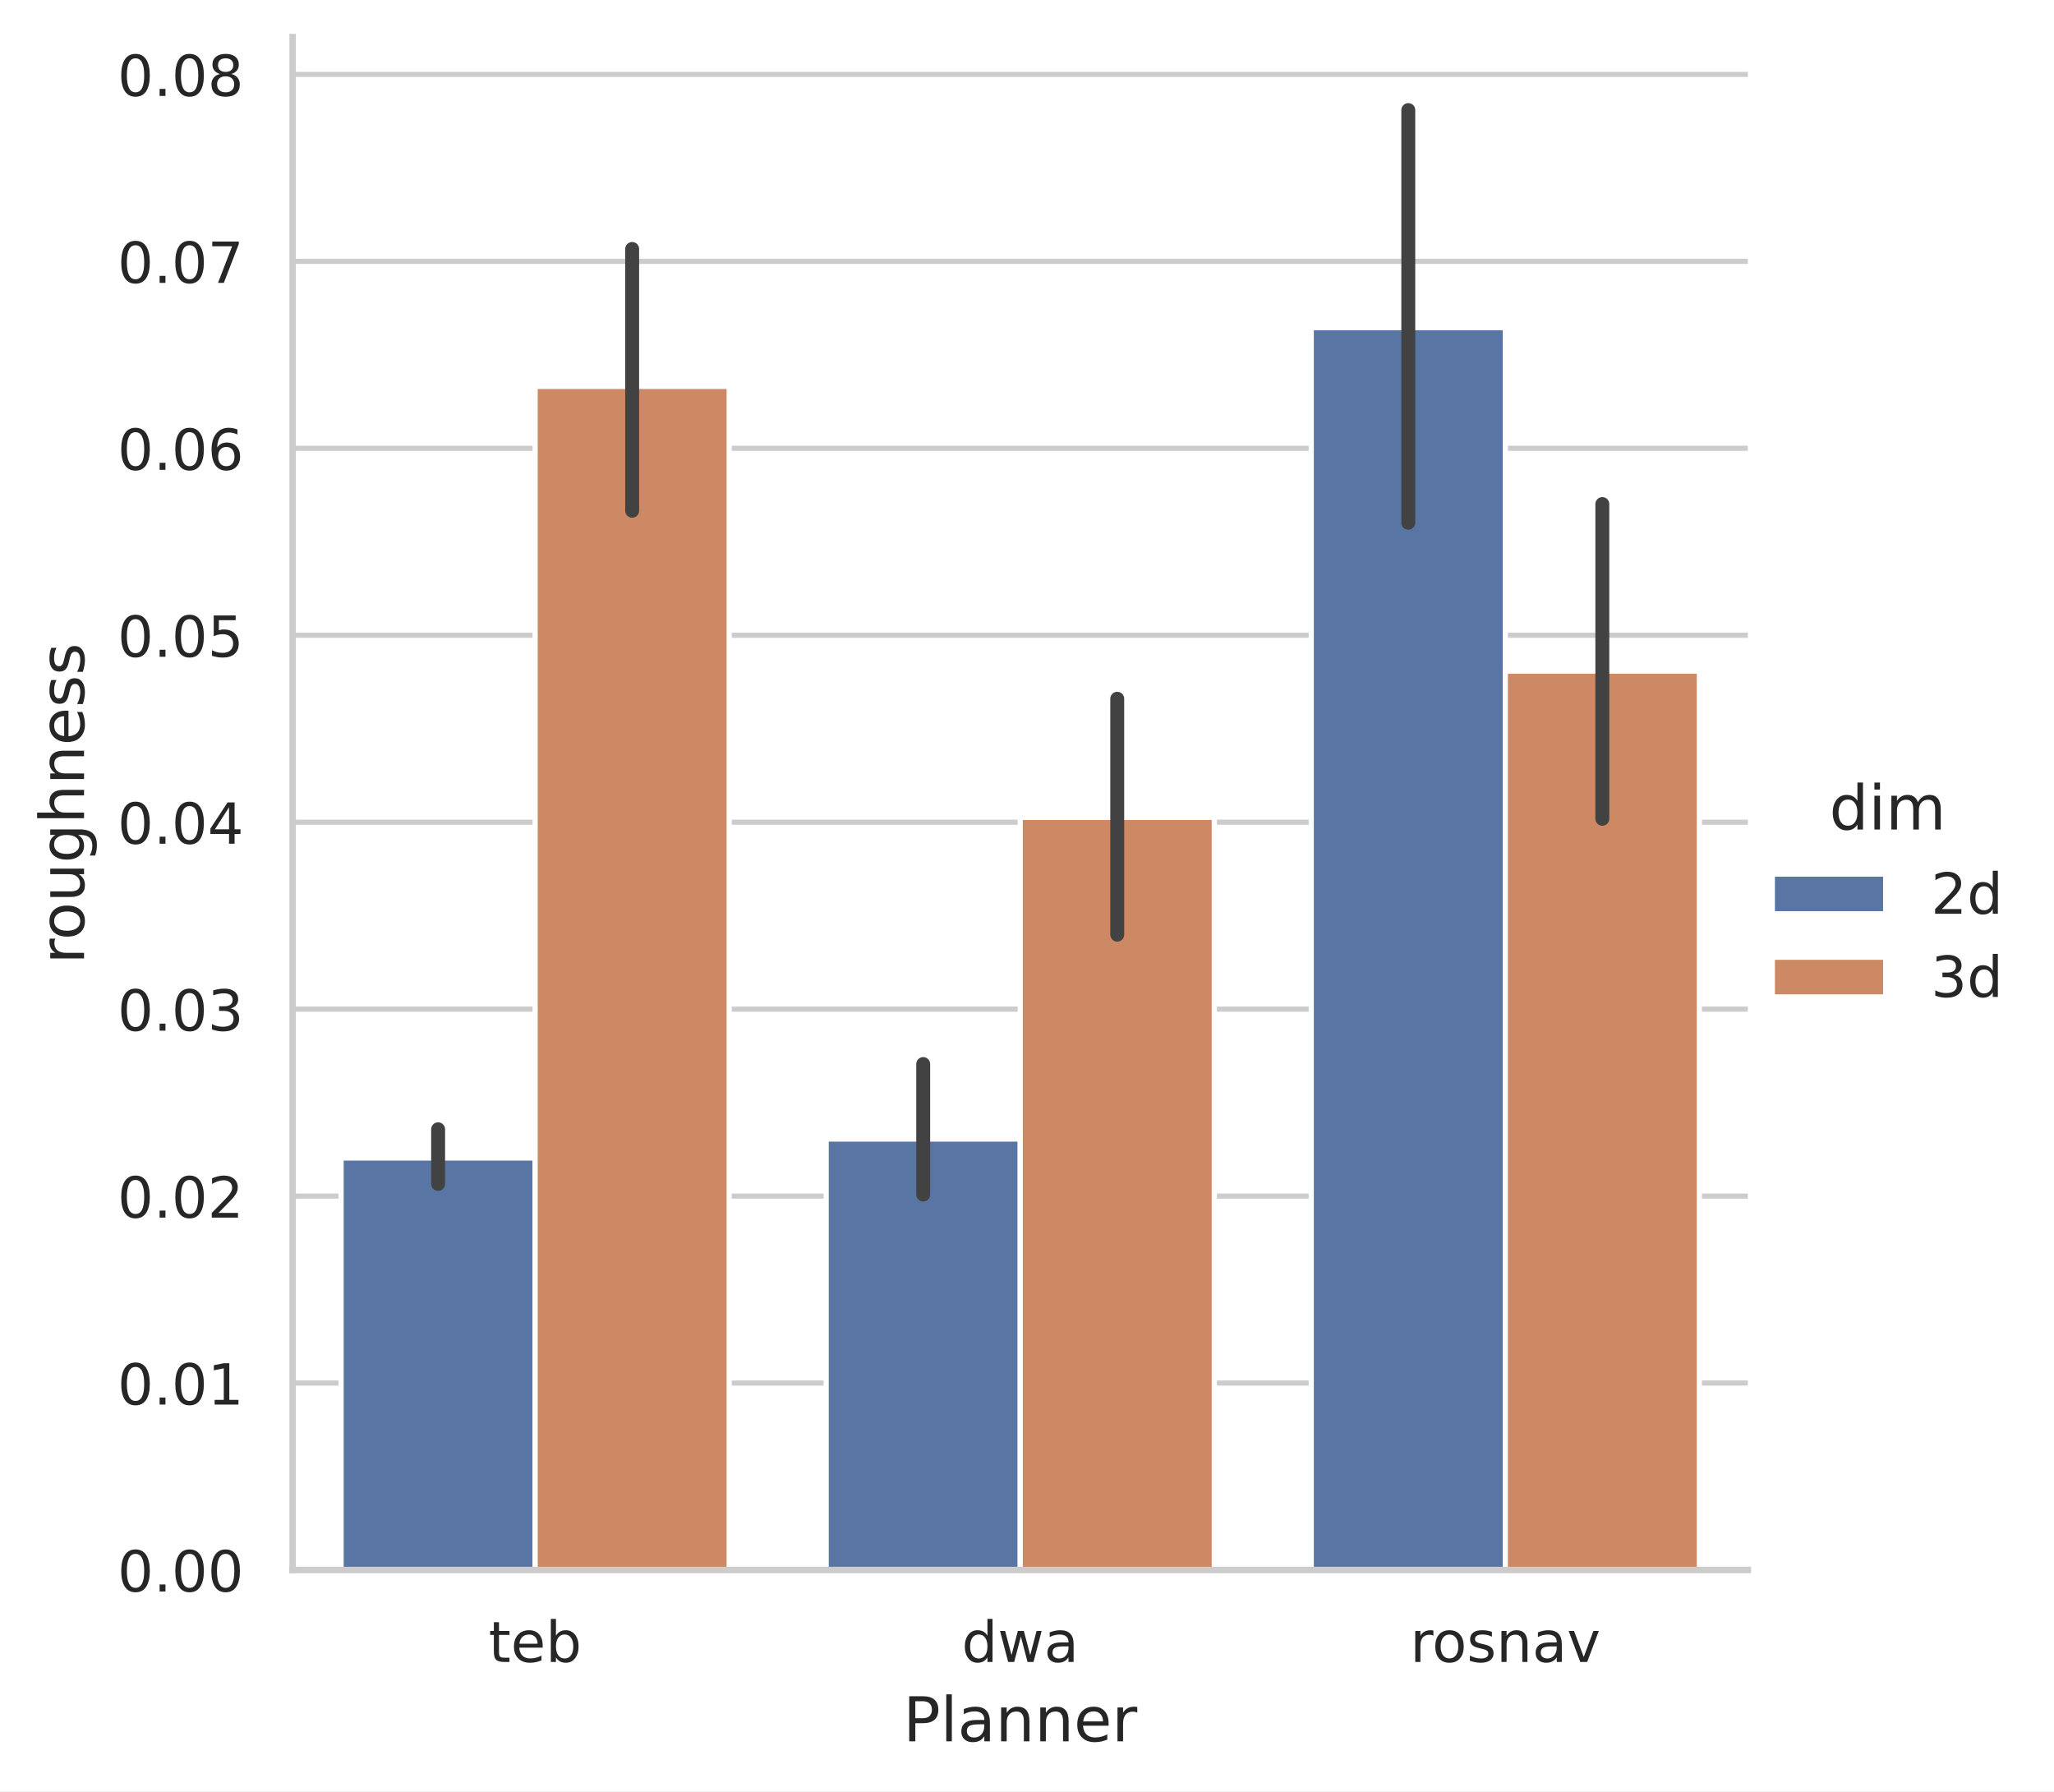
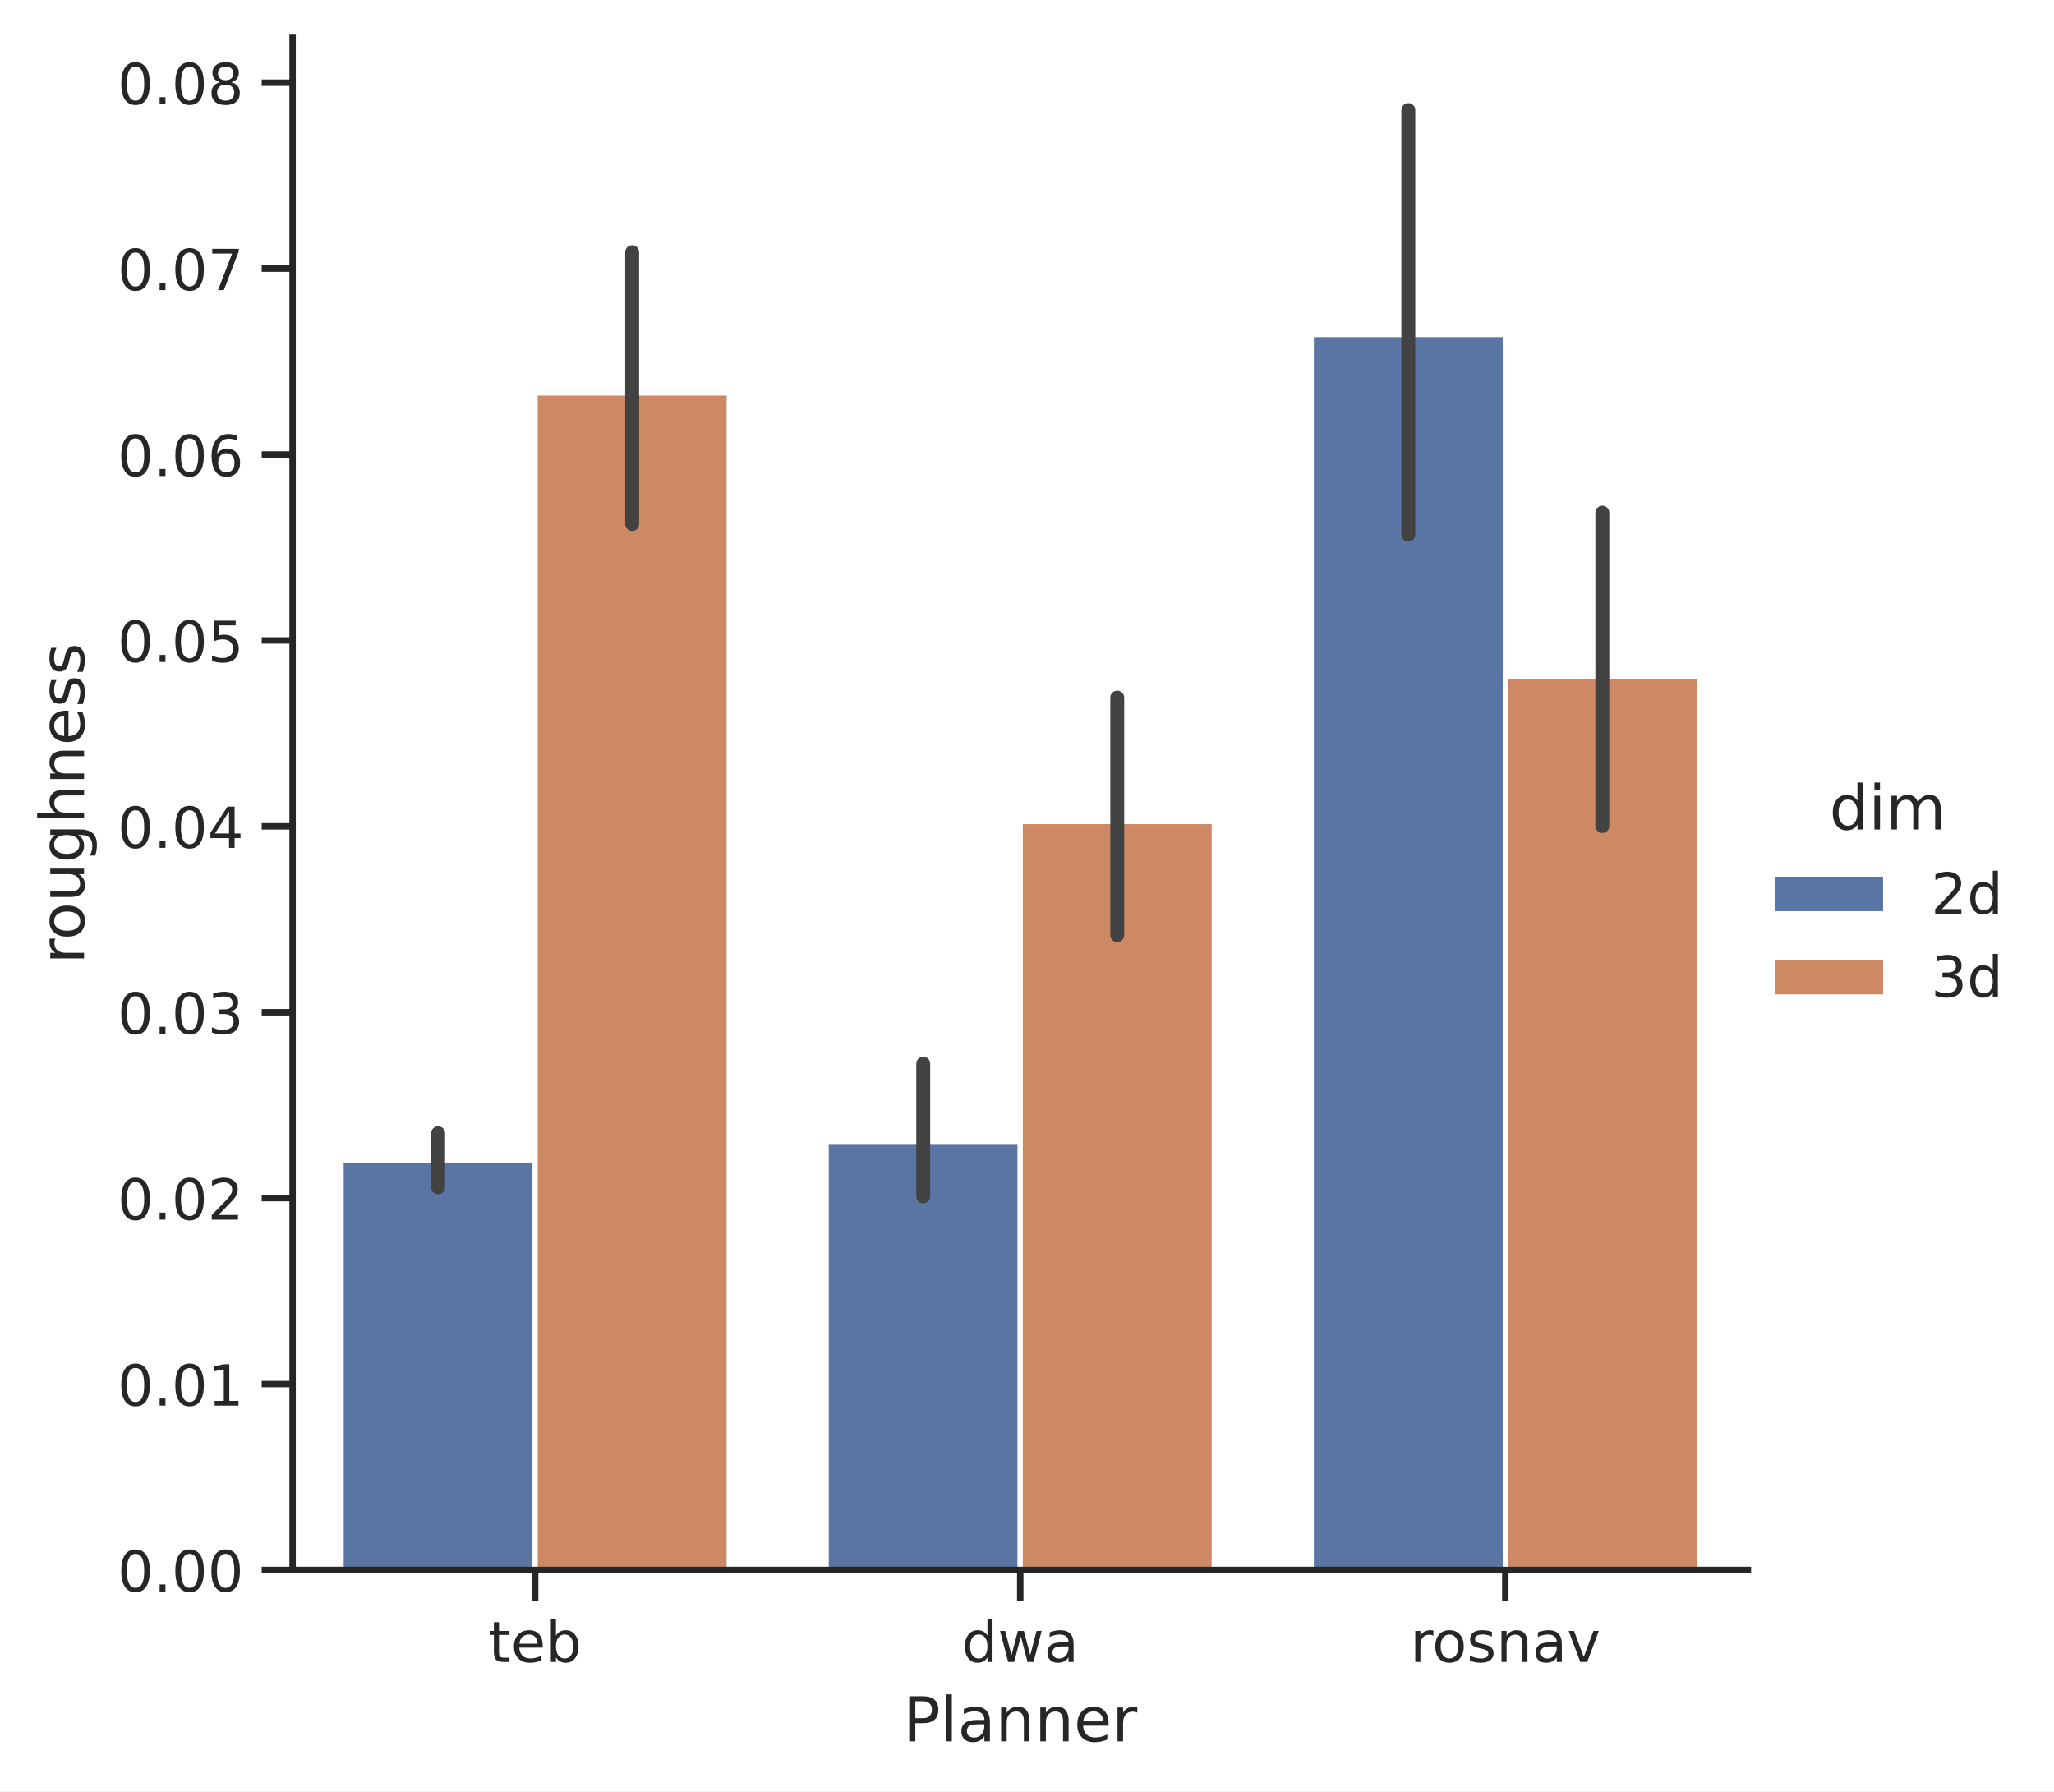
<svg xmlns="http://www.w3.org/2000/svg" xmlns:xlink="http://www.w3.org/1999/xlink" width="398.767pt" height="347.74pt" viewBox="0 0 398.767 347.74" version="1.1">
  <defs>
    <style type="text/css">*{stroke-linejoin: round; stroke-linecap: butt}</style>
  </defs>
  <g id="figure_1">
    <g id="patch_1">
      <path d="M 0 347.74  L 398.767 347.74  L 398.767 0  L 0 0  z " style="fill: #ffffff" />
    </g>
    <g id="axes_1">
      <g id="patch_2">
        <path d="M 56.806 304.78  L 339.331 304.78  L 339.331 7.2  L 56.806 7.2  z " style="fill: #ffffff" />
      </g>
      <g id="matplotlib.axis_1">
        <g id="xtick_1">
+           <g id="line2d_1">
+             <defs>
+               <path id="mf13757a541" d="M 0 0  L 0 6  " style="stroke: #262626; stroke-width: 1.25" />
+             </defs>
+             <g>
+               <use xlink:href="#mf13757a541" x="103.893" y="304.78" style="fill: #262626; stroke: #262626; stroke-width: 1.25" />
+             </g>
+           </g>
          <g id="text_1">
            <g style="fill: #262626" transform="translate(94.86135 322.6383)scale(0.11 -0.11)">
              <defs>
                <path id="DejaVuSans-74" d="M 1172 4494  L 1172 3500  L 2356 3500  L 2356 3053  L 1172 3053  L 1172 1153  Q 1172 725 1289 603  Q 1406 481 1766 481  L 2356 481  L 2356 0  L 1766 0  Q 1100 0 847 248  Q 594 497 594 1153  L 594 3053  L 172 3053  L 172 3500  L 594 3500  L 594 4494  L 1172 4494  z " transform="scale(0.015625)" />
                <path id="DejaVuSans-65" d="M 3597 1894  L 3597 1613  L 953 1613  Q 991 1019 1311 708  Q 1631 397 2203 397  Q 2534 397 2845 478  Q 3156 559 3463 722  L 3463 178  Q 3153 47 2828 -22  Q 2503 -91 2169 -91  Q 1331 -91 842 396  Q 353 884 353 1716  Q 353 2575 817 3079  Q 1281 3584 2069 3584  Q 2775 3584 3186 3129  Q 3597 2675 3597 1894  z M 3022 2063  Q 3016 2534 2758 2815  Q 2500 3097 2075 3097  Q 1594 3097 1305 2825  Q 1016 2553 972 2059  L 3022 2063  z " transform="scale(0.015625)" />
                <path id="DejaVuSans-62" d="M 3116 1747  Q 3116 2381 2855 2742  Q 2594 3103 2138 3103  Q 1681 3103 1420 2742  Q 1159 2381 1159 1747  Q 1159 1113 1420 752  Q 1681 391 2138 391  Q 2594 391 2855 752  Q 3116 1113 3116 1747  z M 1159 2969  Q 1341 3281 1617 3432  Q 1894 3584 2278 3584  Q 2916 3584 3314 3078  Q 3713 2572 3713 1747  Q 3713 922 3314 415  Q 2916 -91 2278 -91  Q 1894 -91 1617 61  Q 1341 213 1159 525  L 1159 0  L 581 0  L 581 4863  L 1159 4863  L 1159 2969  z " transform="scale(0.015625)" />
              </defs>
              <use xlink:href="#DejaVuSans-74" />
              <use xlink:href="#DejaVuSans-65" x="39.209" />
              <use xlink:href="#DejaVuSans-62" x="100.732" />
            </g>
          </g>
        </g>
        <g id="xtick_2">
+           <g id="line2d_2">
+             <g>
+               <use xlink:href="#mf13757a541" x="198.068" y="304.78" style="fill: #262626; stroke: #262626; stroke-width: 1.25" />
+             </g>
+           </g>
          <g id="text_2">
            <g style="fill: #262626" transform="translate(186.7082 322.6383)scale(0.11 -0.11)">
              <defs>
                <path id="DejaVuSans-64" d="M 2906 2969  L 2906 4863  L 3481 4863  L 3481 0  L 2906 0  L 2906 525  Q 2725 213 2448 61  Q 2172 -91 1784 -91  Q 1150 -91 751 415  Q 353 922 353 1747  Q 353 2572 751 3078  Q 1150 3584 1784 3584  Q 2172 3584 2448 3432  Q 2725 3281 2906 2969  z M 947 1747  Q 947 1113 1208 752  Q 1469 391 1925 391  Q 2381 391 2643 752  Q 2906 1113 2906 1747  Q 2906 2381 2643 2742  Q 2381 3103 1925 3103  Q 1469 3103 1208 2742  Q 947 2381 947 1747  z " transform="scale(0.015625)" />
                <path id="DejaVuSans-77" d="M 269 3500  L 844 3500  L 1563 769  L 2278 3500  L 2956 3500  L 3675 769  L 4391 3500  L 4966 3500  L 4050 0  L 3372 0  L 2619 2869  L 1863 0  L 1184 0  L 269 3500  z " transform="scale(0.015625)" />
                <path id="DejaVuSans-61" d="M 2194 1759  Q 1497 1759 1228 1600  Q 959 1441 959 1056  Q 959 750 1161 570  Q 1363 391 1709 391  Q 2188 391 2477 730  Q 2766 1069 2766 1631  L 2766 1759  L 2194 1759  z M 3341 1997  L 3341 0  L 2766 0  L 2766 531  Q 2569 213 2275 61  Q 1981 -91 1556 -91  Q 1019 -91 701 211  Q 384 513 384 1019  Q 384 1609 779 1909  Q 1175 2209 1959 2209  L 2766 2209  L 2766 2266  Q 2766 2663 2505 2880  Q 2244 3097 1772 3097  Q 1472 3097 1187 3025  Q 903 2953 641 2809  L 641 3341  Q 956 3463 1253 3523  Q 1550 3584 1831 3584  Q 2591 3584 2966 3190  Q 3341 2797 3341 1997  z " transform="scale(0.015625)" />
              </defs>
              <use xlink:href="#DejaVuSans-64" />
              <use xlink:href="#DejaVuSans-77" x="63.477" />
              <use xlink:href="#DejaVuSans-61" x="145.264" />
            </g>
          </g>
        </g>
        <g id="xtick_3">
+           <g id="line2d_3">
+             <g>
+               <use xlink:href="#mf13757a541" x="292.243" y="304.78" style="fill: #262626; stroke: #262626; stroke-width: 1.25" />
+             </g>
+           </g>
          <g id="text_3">
            <g style="fill: #262626" transform="translate(273.764 322.6383)scale(0.11 -0.11)">
              <defs>
                <path id="DejaVuSans-72" d="M 2631 2963  Q 2534 3019 2420 3045  Q 2306 3072 2169 3072  Q 1681 3072 1420 2755  Q 1159 2438 1159 1844  L 1159 0  L 581 0  L 581 3500  L 1159 3500  L 1159 2956  Q 1341 3275 1631 3429  Q 1922 3584 2338 3584  Q 2397 3584 2469 3576  Q 2541 3569 2628 3553  L 2631 2963  z " transform="scale(0.015625)" />
                <path id="DejaVuSans-6f" d="M 1959 3097  Q 1497 3097 1228 2736  Q 959 2375 959 1747  Q 959 1119 1226 758  Q 1494 397 1959 397  Q 2419 397 2687 759  Q 2956 1122 2956 1747  Q 2956 2369 2687 2733  Q 2419 3097 1959 3097  z M 1959 3584  Q 2709 3584 3137 3096  Q 3566 2609 3566 1747  Q 3566 888 3137 398  Q 2709 -91 1959 -91  Q 1206 -91 779 398  Q 353 888 353 1747  Q 353 2609 779 3096  Q 1206 3584 1959 3584  z " transform="scale(0.015625)" />
                <path id="DejaVuSans-73" d="M 2834 3397  L 2834 2853  Q 2591 2978 2328 3040  Q 2066 3103 1784 3103  Q 1356 3103 1142 2972  Q 928 2841 928 2578  Q 928 2378 1081 2264  Q 1234 2150 1697 2047  L 1894 2003  Q 2506 1872 2764 1633  Q 3022 1394 3022 966  Q 3022 478 2636 193  Q 2250 -91 1575 -91  Q 1294 -91 989 -36  Q 684 19 347 128  L 347 722  Q 666 556 975 473  Q 1284 391 1588 391  Q 1994 391 2212 530  Q 2431 669 2431 922  Q 2431 1156 2273 1281  Q 2116 1406 1581 1522  L 1381 1569  Q 847 1681 609 1914  Q 372 2147 372 2553  Q 372 3047 722 3315  Q 1072 3584 1716 3584  Q 2034 3584 2315 3537  Q 2597 3491 2834 3397  z " transform="scale(0.015625)" />
                <path id="DejaVuSans-6e" d="M 3513 2113  L 3513 0  L 2938 0  L 2938 2094  Q 2938 2591 2744 2837  Q 2550 3084 2163 3084  Q 1697 3084 1428 2787  Q 1159 2491 1159 1978  L 1159 0  L 581 0  L 581 3500  L 1159 3500  L 1159 2956  Q 1366 3272 1645 3428  Q 1925 3584 2291 3584  Q 2894 3584 3203 3211  Q 3513 2838 3513 2113  z " transform="scale(0.015625)" />
                <path id="DejaVuSans-76" d="M 191 3500  L 800 3500  L 1894 563  L 2988 3500  L 3597 3500  L 2284 0  L 1503 0  L 191 3500  z " transform="scale(0.015625)" />
              </defs>
              <use xlink:href="#DejaVuSans-72" />
              <use xlink:href="#DejaVuSans-6f" x="38.863" />
              <use xlink:href="#DejaVuSans-73" x="100.045" />
              <use xlink:href="#DejaVuSans-6e" x="152.145" />
              <use xlink:href="#DejaVuSans-61" x="215.523" />
              <use xlink:href="#DejaVuSans-76" x="276.803" />
            </g>
          </g>
        </g>
        <g id="text_4">
          <g style="fill: #262626" transform="translate(175.3433 338.0441)scale(0.12 -0.12)">
            <defs>
              <path id="DejaVuSans-50" d="M 1259 4147  L 1259 2394  L 2053 2394  Q 2494 2394 2734 2622  Q 2975 2850 2975 3272  Q 2975 3691 2734 3919  Q 2494 4147 2053 4147  L 1259 4147  z M 628 4666  L 2053 4666  Q 2838 4666 3239 4311  Q 3641 3956 3641 3272  Q 3641 2581 3239 2228  Q 2838 1875 2053 1875  L 1259 1875  L 1259 0  L 628 0  L 628 4666  z " transform="scale(0.015625)" />
              <path id="DejaVuSans-6c" d="M 603 4863  L 1178 4863  L 1178 0  L 603 0  L 603 4863  z " transform="scale(0.015625)" />
            </defs>
            <use xlink:href="#DejaVuSans-50" />
            <use xlink:href="#DejaVuSans-6c" x="60.303" />
            <use xlink:href="#DejaVuSans-61" x="88.086" />
            <use xlink:href="#DejaVuSans-6e" x="149.365" />
            <use xlink:href="#DejaVuSans-6e" x="212.744" />
            <use xlink:href="#DejaVuSans-65" x="276.123" />
            <use xlink:href="#DejaVuSans-72" x="337.646" />
          </g>
        </g>
      </g>
      <g id="matplotlib.axis_2">
        <g id="ytick_1">
-           <g id="line2d_1">
-             <path d="M 56.806 304.78  L 339.331 304.78  " clip-path="url(#p98ed51efb8)" style="fill: none; stroke: #cccccc; stroke-linecap: round" />
+           <g id="line2d_4">
+             <defs>
+               <path id="m0fbc87d80b" d="M 0 0  L -6 0  " style="stroke: #262626; stroke-width: 1.25" />
+             </defs>
+             <g>
+               <use xlink:href="#m0fbc87d80b" x="56.806" y="304.78" style="fill: #262626; stroke: #262626; stroke-width: 1.25" />
+             </g>
          </g>
          <g id="text_5">
            <g style="fill: #262626" transform="translate(22.81375 308.9591)scale(0.11 -0.11)">
              <defs>
                <path id="DejaVuSans-30" d="M 2034 4250  Q 1547 4250 1301 3770  Q 1056 3291 1056 2328  Q 1056 1369 1301 889  Q 1547 409 2034 409  Q 2525 409 2770 889  Q 3016 1369 3016 2328  Q 3016 3291 2770 3770  Q 2525 4250 2034 4250  z M 2034 4750  Q 2819 4750 3233 4129  Q 3647 3509 3647 2328  Q 3647 1150 3233 529  Q 2819 -91 2034 -91  Q 1250 -91 836 529  Q 422 1150 422 2328  Q 422 3509 836 4129  Q 1250 4750 2034 4750  z " transform="scale(0.015625)" />
                <path id="DejaVuSans-2e" d="M 684 794  L 1344 794  L 1344 0  L 684 0  L 684 794  z " transform="scale(0.015625)" />
              </defs>
              <use xlink:href="#DejaVuSans-30" />
              <use xlink:href="#DejaVuSans-2e" x="63.623" />
              <use xlink:href="#DejaVuSans-30" x="95.41" />
              <use xlink:href="#DejaVuSans-30" x="159.033" />
            </g>
          </g>
        </g>
        <g id="ytick_2">
-           <g id="line2d_2">
-             <path d="M 56.806 268.488  L 339.331 268.488  " clip-path="url(#p98ed51efb8)" style="fill: none; stroke: #cccccc; stroke-linecap: round" />
+           <g id="line2d_5">
+             <g>
+               <use xlink:href="#m0fbc87d80b" x="56.806" y="268.69" style="fill: #262626; stroke: #262626; stroke-width: 1.25" />
+             </g>
          </g>
          <g id="text_6">
-             <g style="fill: #262626" transform="translate(22.81375 272.6674)scale(0.11 -0.11)">
+             <g style="fill: #262626" transform="translate(22.81375 272.8691)scale(0.11 -0.11)">
              <defs>
                <path id="DejaVuSans-31" d="M 794 531  L 1825 531  L 1825 4091  L 703 3866  L 703 4441  L 1819 4666  L 2450 4666  L 2450 531  L 3481 531  L 3481 0  L 794 0  L 794 531  z " transform="scale(0.015625)" />
              </defs>
              <use xlink:href="#DejaVuSans-30" />
              <use xlink:href="#DejaVuSans-2e" x="63.623" />
              <use xlink:href="#DejaVuSans-30" x="95.41" />
              <use xlink:href="#DejaVuSans-31" x="159.033" />
            </g>
          </g>
        </g>
        <g id="ytick_3">
-           <g id="line2d_3">
-             <path d="M 56.806 232.197  L 339.331 232.197  " clip-path="url(#p98ed51efb8)" style="fill: none; stroke: #cccccc; stroke-linecap: round" />
+           <g id="line2d_6">
+             <g>
+               <use xlink:href="#m0fbc87d80b" x="56.806" y="232.6" style="fill: #262626; stroke: #262626; stroke-width: 1.25" />
+             </g>
          </g>
          <g id="text_7">
-             <g style="fill: #262626" transform="translate(22.81375 236.3756)scale(0.11 -0.11)">
+             <g style="fill: #262626" transform="translate(22.81375 236.7791)scale(0.11 -0.11)">
              <defs>
                <path id="DejaVuSans-32" d="M 1228 531  L 3431 531  L 3431 0  L 469 0  L 469 531  Q 828 903 1448 1529  Q 2069 2156 2228 2338  Q 2531 2678 2651 2914  Q 2772 3150 2772 3378  Q 2772 3750 2511 3984  Q 2250 4219 1831 4219  Q 1534 4219 1204 4116  Q 875 4013 500 3803  L 500 4441  Q 881 4594 1212 4672  Q 1544 4750 1819 4750  Q 2544 4750 2975 4387  Q 3406 4025 3406 3419  Q 3406 3131 3298 2873  Q 3191 2616 2906 2266  Q 2828 2175 2409 1742  Q 1991 1309 1228 531  z " transform="scale(0.015625)" />
              </defs>
              <use xlink:href="#DejaVuSans-30" />
              <use xlink:href="#DejaVuSans-2e" x="63.623" />
              <use xlink:href="#DejaVuSans-30" x="95.41" />
              <use xlink:href="#DejaVuSans-32" x="159.033" />
            </g>
          </g>
        </g>
        <g id="ytick_4">
-           <g id="line2d_4">
-             <path d="M 56.806 195.905  L 339.331 195.905  " clip-path="url(#p98ed51efb8)" style="fill: none; stroke: #cccccc; stroke-linecap: round" />
+           <g id="line2d_7">
+             <g>
+               <use xlink:href="#m0fbc87d80b" x="56.806" y="196.51" style="fill: #262626; stroke: #262626; stroke-width: 1.25" />
+             </g>
          </g>
          <g id="text_8">
-             <g style="fill: #262626" transform="translate(22.81375 200.0839)scale(0.11 -0.11)">
+             <g style="fill: #262626" transform="translate(22.81375 200.6891)scale(0.11 -0.11)">
              <defs>
                <path id="DejaVuSans-33" d="M 2597 2516  Q 3050 2419 3304 2112  Q 3559 1806 3559 1356  Q 3559 666 3084 287  Q 2609 -91 1734 -91  Q 1441 -91 1130 -33  Q 819 25 488 141  L 488 750  Q 750 597 1062 519  Q 1375 441 1716 441  Q 2309 441 2620 675  Q 2931 909 2931 1356  Q 2931 1769 2642 2001  Q 2353 2234 1838 2234  L 1294 2234  L 1294 2753  L 1863 2753  Q 2328 2753 2575 2939  Q 2822 3125 2822 3475  Q 2822 3834 2567 4026  Q 2313 4219 1838 4219  Q 1578 4219 1281 4162  Q 984 4106 628 3988  L 628 4550  Q 988 4650 1302 4700  Q 1616 4750 1894 4750  Q 2613 4750 3031 4423  Q 3450 4097 3450 3541  Q 3450 3153 3228 2886  Q 3006 2619 2597 2516  z " transform="scale(0.015625)" />
              </defs>
              <use xlink:href="#DejaVuSans-30" />
              <use xlink:href="#DejaVuSans-2e" x="63.623" />
              <use xlink:href="#DejaVuSans-30" x="95.41" />
              <use xlink:href="#DejaVuSans-33" x="159.033" />
            </g>
          </g>
        </g>
        <g id="ytick_5">
-           <g id="line2d_5">
-             <path d="M 56.806 159.613  L 339.331 159.613  " clip-path="url(#p98ed51efb8)" style="fill: none; stroke: #cccccc; stroke-linecap: round" />
+           <g id="line2d_8">
+             <g>
+               <use xlink:href="#m0fbc87d80b" x="56.806" y="160.42" style="fill: #262626; stroke: #262626; stroke-width: 1.25" />
+             </g>
          </g>
          <g id="text_9">
-             <g style="fill: #262626" transform="translate(22.81375 163.7921)scale(0.11 -0.11)">
+             <g style="fill: #262626" transform="translate(22.81375 164.5991)scale(0.11 -0.11)">
              <defs>
                <path id="DejaVuSans-34" d="M 2419 4116  L 825 1625  L 2419 1625  L 2419 4116  z M 2253 4666  L 3047 4666  L 3047 1625  L 3713 1625  L 3713 1100  L 3047 1100  L 3047 0  L 2419 0  L 2419 1100  L 313 1100  L 313 1709  L 2253 4666  z " transform="scale(0.015625)" />
              </defs>
              <use xlink:href="#DejaVuSans-30" />
              <use xlink:href="#DejaVuSans-2e" x="63.623" />
              <use xlink:href="#DejaVuSans-30" x="95.41" />
              <use xlink:href="#DejaVuSans-34" x="159.033" />
            </g>
          </g>
        </g>
        <g id="ytick_6">
-           <g id="line2d_6">
-             <path d="M 56.806 123.321  L 339.331 123.321  " clip-path="url(#p98ed51efb8)" style="fill: none; stroke: #cccccc; stroke-linecap: round" />
+           <g id="line2d_9">
+             <g>
+               <use xlink:href="#m0fbc87d80b" x="56.806" y="124.33" style="fill: #262626; stroke: #262626; stroke-width: 1.25" />
+             </g>
          </g>
          <g id="text_10">
-             <g style="fill: #262626" transform="translate(22.81375 127.5004)scale(0.11 -0.11)">
+             <g style="fill: #262626" transform="translate(22.81375 128.5091)scale(0.11 -0.11)">
              <defs>
                <path id="DejaVuSans-35" d="M 691 4666  L 3169 4666  L 3169 4134  L 1269 4134  L 1269 2991  Q 1406 3038 1543 3061  Q 1681 3084 1819 3084  Q 2600 3084 3056 2656  Q 3513 2228 3513 1497  Q 3513 744 3044 326  Q 2575 -91 1722 -91  Q 1428 -91 1123 -41  Q 819 9 494 109  L 494 744  Q 775 591 1075 516  Q 1375 441 1709 441  Q 2250 441 2565 725  Q 2881 1009 2881 1497  Q 2881 1984 2565 2268  Q 2250 2553 1709 2553  Q 1456 2553 1204 2497  Q 953 2441 691 2322  L 691 4666  z " transform="scale(0.015625)" />
              </defs>
              <use xlink:href="#DejaVuSans-30" />
              <use xlink:href="#DejaVuSans-2e" x="63.623" />
              <use xlink:href="#DejaVuSans-30" x="95.41" />
              <use xlink:href="#DejaVuSans-35" x="159.033" />
            </g>
          </g>
        </g>
        <g id="ytick_7">
-           <g id="line2d_7">
-             <path d="M 56.806 87.03  L 339.331 87.03  " clip-path="url(#p98ed51efb8)" style="fill: none; stroke: #cccccc; stroke-linecap: round" />
+           <g id="line2d_10">
+             <g>
+               <use xlink:href="#m0fbc87d80b" x="56.806" y="88.24" style="fill: #262626; stroke: #262626; stroke-width: 1.25" />
+             </g>
          </g>
          <g id="text_11">
-             <g style="fill: #262626" transform="translate(22.81375 91.20865)scale(0.11 -0.11)">
+             <g style="fill: #262626" transform="translate(22.81375 92.41913)scale(0.11 -0.11)">
              <defs>
                <path id="DejaVuSans-36" d="M 2113 2584  Q 1688 2584 1439 2293  Q 1191 2003 1191 1497  Q 1191 994 1439 701  Q 1688 409 2113 409  Q 2538 409 2786 701  Q 3034 994 3034 1497  Q 3034 2003 2786 2293  Q 2538 2584 2113 2584  z M 3366 4563  L 3366 3988  Q 3128 4100 2886 4159  Q 2644 4219 2406 4219  Q 1781 4219 1451 3797  Q 1122 3375 1075 2522  Q 1259 2794 1537 2939  Q 1816 3084 2150 3084  Q 2853 3084 3261 2657  Q 3669 2231 3669 1497  Q 3669 778 3244 343  Q 2819 -91 2113 -91  Q 1303 -91 875 529  Q 447 1150 447 2328  Q 447 3434 972 4092  Q 1497 4750 2381 4750  Q 2619 4750 2861 4703  Q 3103 4656 3366 4563  z " transform="scale(0.015625)" />
              </defs>
              <use xlink:href="#DejaVuSans-30" />
              <use xlink:href="#DejaVuSans-2e" x="63.623" />
              <use xlink:href="#DejaVuSans-30" x="95.41" />
              <use xlink:href="#DejaVuSans-36" x="159.033" />
            </g>
          </g>
        </g>
        <g id="ytick_8">
-           <g id="line2d_8">
-             <path d="M 56.806 50.738  L 339.331 50.738  " clip-path="url(#p98ed51efb8)" style="fill: none; stroke: #cccccc; stroke-linecap: round" />
+           <g id="line2d_11">
+             <g>
+               <use xlink:href="#m0fbc87d80b" x="56.806" y="52.15" style="fill: #262626; stroke: #262626; stroke-width: 1.25" />
+             </g>
          </g>
          <g id="text_12">
-             <g style="fill: #262626" transform="translate(22.81375 54.9169)scale(0.11 -0.11)">
+             <g style="fill: #262626" transform="translate(22.81375 56.32913)scale(0.11 -0.11)">
              <defs>
                <path id="DejaVuSans-37" d="M 525 4666  L 3525 4666  L 3525 4397  L 1831 0  L 1172 0  L 2766 4134  L 525 4134  L 525 4666  z " transform="scale(0.015625)" />
              </defs>
              <use xlink:href="#DejaVuSans-30" />
              <use xlink:href="#DejaVuSans-2e" x="63.623" />
              <use xlink:href="#DejaVuSans-30" x="95.41" />
              <use xlink:href="#DejaVuSans-37" x="159.033" />
            </g>
          </g>
        </g>
        <g id="ytick_9">
-           <g id="line2d_9">
-             <path d="M 56.806 14.446  L 339.331 14.446  " clip-path="url(#p98ed51efb8)" style="fill: none; stroke: #cccccc; stroke-linecap: round" />
+           <g id="line2d_12">
+             <g>
+               <use xlink:href="#m0fbc87d80b" x="56.806" y="16.06" style="fill: #262626; stroke: #262626; stroke-width: 1.25" />
+             </g>
          </g>
          <g id="text_13">
-             <g style="fill: #262626" transform="translate(22.81375 18.62515)scale(0.11 -0.11)">
+             <g style="fill: #262626" transform="translate(22.81375 20.23913)scale(0.11 -0.11)">
              <defs>
                <path id="DejaVuSans-38" d="M 2034 2216  Q 1584 2216 1326 1975  Q 1069 1734 1069 1313  Q 1069 891 1326 650  Q 1584 409 2034 409  Q 2484 409 2743 651  Q 3003 894 3003 1313  Q 3003 1734 2745 1975  Q 2488 2216 2034 2216  z M 1403 2484  Q 997 2584 770 2862  Q 544 3141 544 3541  Q 544 4100 942 4425  Q 1341 4750 2034 4750  Q 2731 4750 3128 4425  Q 3525 4100 3525 3541  Q 3525 3141 3298 2862  Q 3072 2584 2669 2484  Q 3125 2378 3379 2068  Q 3634 1759 3634 1313  Q 3634 634 3220 271  Q 2806 -91 2034 -91  Q 1263 -91 848 271  Q 434 634 434 1313  Q 434 1759 690 2068  Q 947 2378 1403 2484  z M 1172 3481  Q 1172 3119 1398 2916  Q 1625 2713 2034 2713  Q 2441 2713 2670 2916  Q 2900 3119 2900 3481  Q 2900 3844 2670 4047  Q 2441 4250 2034 4250  Q 1625 4250 1398 4047  Q 1172 3844 1172 3481  z " transform="scale(0.015625)" />
              </defs>
              <use xlink:href="#DejaVuSans-30" />
              <use xlink:href="#DejaVuSans-2e" x="63.623" />
              <use xlink:href="#DejaVuSans-30" x="95.41" />
              <use xlink:href="#DejaVuSans-38" x="159.033" />
            </g>
          </g>
        </g>
        <g id="text_14">
          <g style="fill: #262626" transform="translate(16.31812 187.1525)rotate(-90)scale(0.12 -0.12)">
            <defs>
              <path id="DejaVuSans-75" d="M 544 1381  L 544 3500  L 1119 3500  L 1119 1403  Q 1119 906 1312 657  Q 1506 409 1894 409  Q 2359 409 2629 706  Q 2900 1003 2900 1516  L 2900 3500  L 3475 3500  L 3475 0  L 2900 0  L 2900 538  Q 2691 219 2414 64  Q 2138 -91 1772 -91  Q 1169 -91 856 284  Q 544 659 544 1381  z M 1991 3584  L 1991 3584  z " transform="scale(0.015625)" />
              <path id="DejaVuSans-67" d="M 2906 1791  Q 2906 2416 2648 2759  Q 2391 3103 1925 3103  Q 1463 3103 1205 2759  Q 947 2416 947 1791  Q 947 1169 1205 825  Q 1463 481 1925 481  Q 2391 481 2648 825  Q 2906 1169 2906 1791  z M 3481 434  Q 3481 -459 3084 -895  Q 2688 -1331 1869 -1331  Q 1566 -1331 1297 -1286  Q 1028 -1241 775 -1147  L 775 -588  Q 1028 -725 1275 -790  Q 1522 -856 1778 -856  Q 2344 -856 2625 -561  Q 2906 -266 2906 331  L 2906 616  Q 2728 306 2450 153  Q 2172 0 1784 0  Q 1141 0 747 490  Q 353 981 353 1791  Q 353 2603 747 3093  Q 1141 3584 1784 3584  Q 2172 3584 2450 3431  Q 2728 3278 2906 2969  L 2906 3500  L 3481 3500  L 3481 434  z " transform="scale(0.015625)" />
              <path id="DejaVuSans-68" d="M 3513 2113  L 3513 0  L 2938 0  L 2938 2094  Q 2938 2591 2744 2837  Q 2550 3084 2163 3084  Q 1697 3084 1428 2787  Q 1159 2491 1159 1978  L 1159 0  L 581 0  L 581 4863  L 1159 4863  L 1159 2956  Q 1366 3272 1645 3428  Q 1925 3584 2291 3584  Q 2894 3584 3203 3211  Q 3513 2838 3513 2113  z " transform="scale(0.015625)" />
            </defs>
            <use xlink:href="#DejaVuSans-72" />
            <use xlink:href="#DejaVuSans-6f" x="38.863" />
            <use xlink:href="#DejaVuSans-75" x="100.045" />
            <use xlink:href="#DejaVuSans-67" x="163.424" />
            <use xlink:href="#DejaVuSans-68" x="226.9" />
            <use xlink:href="#DejaVuSans-6e" x="290.279" />
            <use xlink:href="#DejaVuSans-65" x="353.658" />
            <use xlink:href="#DejaVuSans-73" x="415.182" />
            <use xlink:href="#DejaVuSans-73" x="467.281" />
          </g>
        </g>
      </g>
      <g id="patch_3">
-         <path d="M 66.223 304.78  L 103.893 304.78  L 103.893 224.814  L 66.223 224.814  z " clip-path="url(#p98ed51efb8)" style="fill: #5875a4; stroke: #ffffff; stroke-linejoin: miter" />
+         <path d="M 66.223 304.78  L 103.893 304.78  L 103.893 225.259  L 66.223 225.259  z " clip-path="url(#p567bbf0cb5)" style="fill: #5875a4; stroke: #ffffff; stroke-linejoin: miter" />
      </g>
      <g id="patch_4">
-         <path d="M 160.398 304.78  L 198.068 304.78  L 198.068 221.13  L 160.398 221.13  z " clip-path="url(#p98ed51efb8)" style="fill: #5875a4; stroke: #ffffff; stroke-linejoin: miter" />
+         <path d="M 160.398 304.78  L 198.068 304.78  L 198.068 221.595  L 160.398 221.595  z " clip-path="url(#p567bbf0cb5)" style="fill: #5875a4; stroke: #ffffff; stroke-linejoin: miter" />
      </g>
      <g id="patch_5">
-         <path d="M 254.573 304.78  L 292.243 304.78  L 292.243 63.607  L 254.573 63.607  z " clip-path="url(#p98ed51efb8)" style="fill: #5875a4; stroke: #ffffff; stroke-linejoin: miter" />
+         <path d="M 254.573 304.78  L 292.243 304.78  L 292.243 64.948  L 254.573 64.948  z " clip-path="url(#p567bbf0cb5)" style="fill: #5875a4; stroke: #ffffff; stroke-linejoin: miter" />
      </g>
      <g id="patch_6">
-         <path d="M 103.893 304.78  L 141.563 304.78  L 141.563 75.023  L 103.893 75.023  z " clip-path="url(#p98ed51efb8)" style="fill: #cc8963; stroke: #ffffff; stroke-linejoin: miter" />
+         <path d="M 103.893 304.78  L 141.563 304.78  L 141.563 76.301  L 103.893 76.301  z " clip-path="url(#p567bbf0cb5)" style="fill: #cc8963; stroke: #ffffff; stroke-linejoin: miter" />
      </g>
      <g id="patch_7">
-         <path d="M 198.068 304.78  L 235.738 304.78  L 235.738 158.687  L 198.068 158.687  z " clip-path="url(#p98ed51efb8)" style="fill: #cc8963; stroke: #ffffff; stroke-linejoin: miter" />
+         <path d="M 198.068 304.78  L 235.738 304.78  L 235.738 159.5  L 198.068 159.5  z " clip-path="url(#p567bbf0cb5)" style="fill: #cc8963; stroke: #ffffff; stroke-linejoin: miter" />
      </g>
      <g id="patch_8">
-         <path d="M 292.243 304.78  L 329.913 304.78  L 329.913 130.299  L 292.243 130.299  z " clip-path="url(#p98ed51efb8)" style="fill: #cc8963; stroke: #ffffff; stroke-linejoin: miter" />
-       </g>
-       <g id="line2d_10">
-         <path d="M 85.058 229.833  L 85.058 219.228  " clip-path="url(#p98ed51efb8)" style="fill: none; stroke: #424242; stroke-width: 2.7; stroke-linecap: round" />
-       </g>
-       <g id="line2d_11">
-         <path d="M 179.233 231.905  L 179.233 206.567  " clip-path="url(#p98ed51efb8)" style="fill: none; stroke: #424242; stroke-width: 2.7; stroke-linecap: round" />
-       </g>
-       <g id="line2d_12">
-         <path d="M 273.408 101.478  L 273.408 21.37  " clip-path="url(#p98ed51efb8)" style="fill: none; stroke: #424242; stroke-width: 2.7; stroke-linecap: round" />
+         <path d="M 292.243 304.78  L 329.913 304.78  L 329.913 131.269  L 292.243 131.269  z " clip-path="url(#p567bbf0cb5)" style="fill: #cc8963; stroke: #ffffff; stroke-linejoin: miter" />
      </g>
      <g id="line2d_13">
-         <path d="M 122.728 99.15  L 122.728 48.33  " clip-path="url(#p98ed51efb8)" style="fill: none; stroke: #424242; stroke-width: 2.7; stroke-linecap: round" />
+         <path d="M 85.058 230.501  L 85.058 220.006  " clip-path="url(#p567bbf0cb5)" style="fill: none; stroke: #424242; stroke-width: 2.7; stroke-linecap: round" />
      </g>
      <g id="line2d_14">
-         <path d="M 216.903 181.446  L 216.903 135.648  " clip-path="url(#p98ed51efb8)" style="fill: none; stroke: #424242; stroke-width: 2.7; stroke-linecap: round" />
+         <path d="M 179.233 232.248  L 179.233 206.491  " clip-path="url(#p567bbf0cb5)" style="fill: none; stroke: #424242; stroke-width: 2.7; stroke-linecap: round" />
      </g>
      <g id="line2d_15">
-         <path d="M 311.078 158.949  L 311.078 97.853  " clip-path="url(#p98ed51efb8)" style="fill: none; stroke: #424242; stroke-width: 2.7; stroke-linecap: round" />
+         <path d="M 273.408 103.803  L 273.408 21.37  " clip-path="url(#p567bbf0cb5)" style="fill: none; stroke: #424242; stroke-width: 2.7; stroke-linecap: round" />
+       </g>
+       <g id="line2d_16">
+         <path d="M 122.728 101.742  L 122.728 48.958  " clip-path="url(#p567bbf0cb5)" style="fill: none; stroke: #424242; stroke-width: 2.7; stroke-linecap: round" />
+       </g>
+       <g id="line2d_17">
+         <path d="M 216.903 181.541  L 216.903 135.432  " clip-path="url(#p567bbf0cb5)" style="fill: none; stroke: #424242; stroke-width: 2.7; stroke-linecap: round" />
+       </g>
+       <g id="line2d_18">
+         <path d="M 311.078 160.355  L 311.078 99.524  " clip-path="url(#p567bbf0cb5)" style="fill: none; stroke: #424242; stroke-width: 2.7; stroke-linecap: round" />
      </g>
      <g id="patch_9">
-         <path d="M 56.806 304.78  L 56.806 7.2  " style="fill: none; stroke: #cccccc; stroke-width: 1.25; stroke-linejoin: miter; stroke-linecap: square" />
+         <path d="M 56.806 304.78  L 56.806 7.2  " style="fill: none; stroke: #262626; stroke-width: 1.25; stroke-linejoin: miter; stroke-linecap: square" />
      </g>
      <g id="patch_10">
-         <path d="M 56.806 304.78  L 339.331 304.78  " style="fill: none; stroke: #cccccc; stroke-width: 1.25; stroke-linejoin: miter; stroke-linecap: square" />
+         <path d="M 56.806 304.78  L 339.331 304.78  " style="fill: none; stroke: #262626; stroke-width: 1.25; stroke-linejoin: miter; stroke-linecap: square" />
      </g>
    </g>
    <g id="legend_1">
      <g id="text_15">
        <g style="fill: #262626" transform="translate(355.1553 161.0352)scale(0.12 -0.12)">
          <defs>
            <path id="DejaVuSans-69" d="M 603 3500  L 1178 3500  L 1178 0  L 603 0  L 603 3500  z M 603 4863  L 1178 4863  L 1178 4134  L 603 4134  L 603 4863  z " transform="scale(0.015625)" />
            <path id="DejaVuSans-6d" d="M 3328 2828  Q 3544 3216 3844 3400  Q 4144 3584 4550 3584  Q 5097 3584 5394 3201  Q 5691 2819 5691 2113  L 5691 0  L 5113 0  L 5113 2094  Q 5113 2597 4934 2840  Q 4756 3084 4391 3084  Q 3944 3084 3684 2787  Q 3425 2491 3425 1978  L 3425 0  L 2847 0  L 2847 2094  Q 2847 2600 2669 2842  Q 2491 3084 2119 3084  Q 1678 3084 1418 2786  Q 1159 2488 1159 1978  L 1159 0  L 581 0  L 581 3500  L 1159 3500  L 1159 2956  Q 1356 3278 1631 3431  Q 1906 3584 2284 3584  Q 2666 3584 2933 3390  Q 3200 3197 3328 2828  z " transform="scale(0.015625)" />
          </defs>
          <use xlink:href="#DejaVuSans-64" />
          <use xlink:href="#DejaVuSans-69" x="63.477" />
          <use xlink:href="#DejaVuSans-6d" x="91.26" />
        </g>
      </g>
      <g id="patch_11">
        <path d="M 344.085 177.389  L 366.085 177.389  L 366.085 169.689  L 344.085 169.689  z " style="fill: #5875a4; stroke: #ffffff; stroke-linejoin: miter" />
      </g>
      <g id="text_16">
        <g style="fill: #262626" transform="translate(374.8846 177.3891)scale(0.11 -0.11)">
          <use xlink:href="#DejaVuSans-32" />
          <use xlink:href="#DejaVuSans-64" x="63.623" />
        </g>
      </g>
      <g id="patch_12">
        <path d="M 344.085 193.535  L 366.085 193.535  L 366.085 185.835  L 344.085 185.835  z " style="fill: #cc8963; stroke: #ffffff; stroke-linejoin: miter" />
      </g>
      <g id="text_17">
        <g style="fill: #262626" transform="translate(374.8846 193.535)scale(0.11 -0.11)">
          <use xlink:href="#DejaVuSans-33" />
          <use xlink:href="#DejaVuSans-64" x="63.623" />
        </g>
      </g>
    </g>
  </g>
  <defs>
-     <clipPath id="p98ed51efb8">
+     <clipPath id="p567bbf0cb5">
      <rect x="56.806" y="7.2" width="282.525" height="297.58" />
    </clipPath>
  </defs>
</svg>
